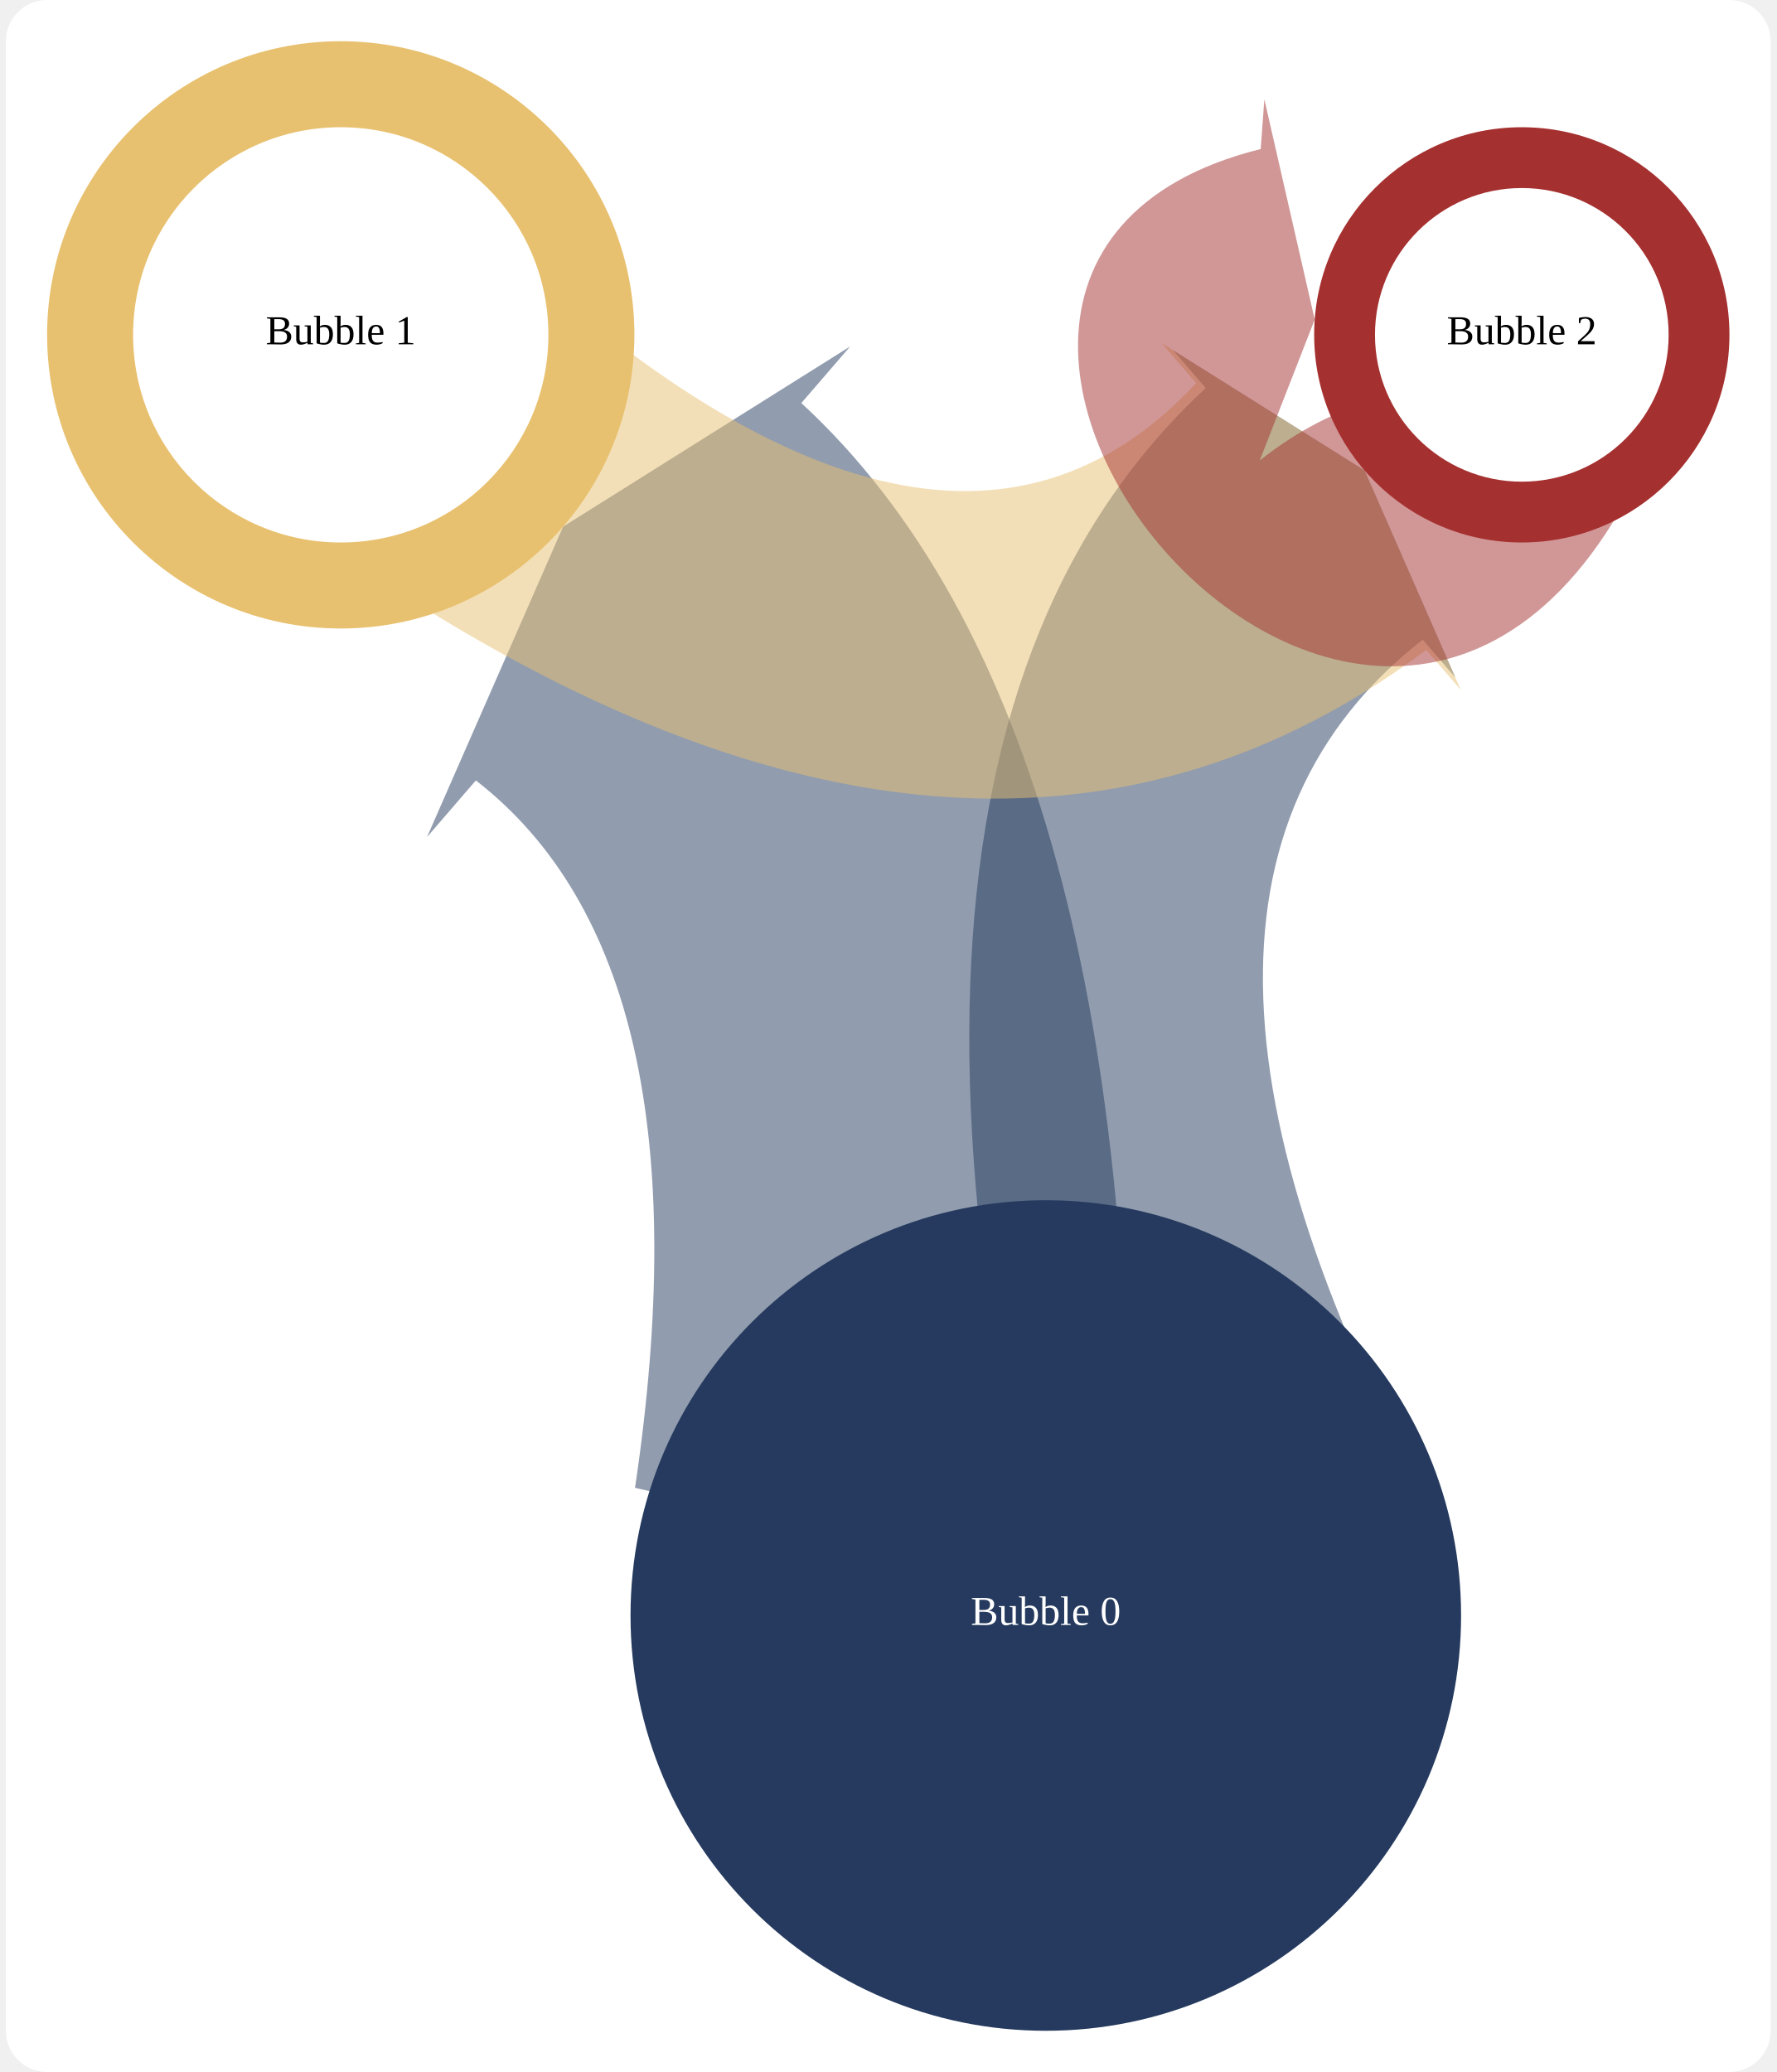
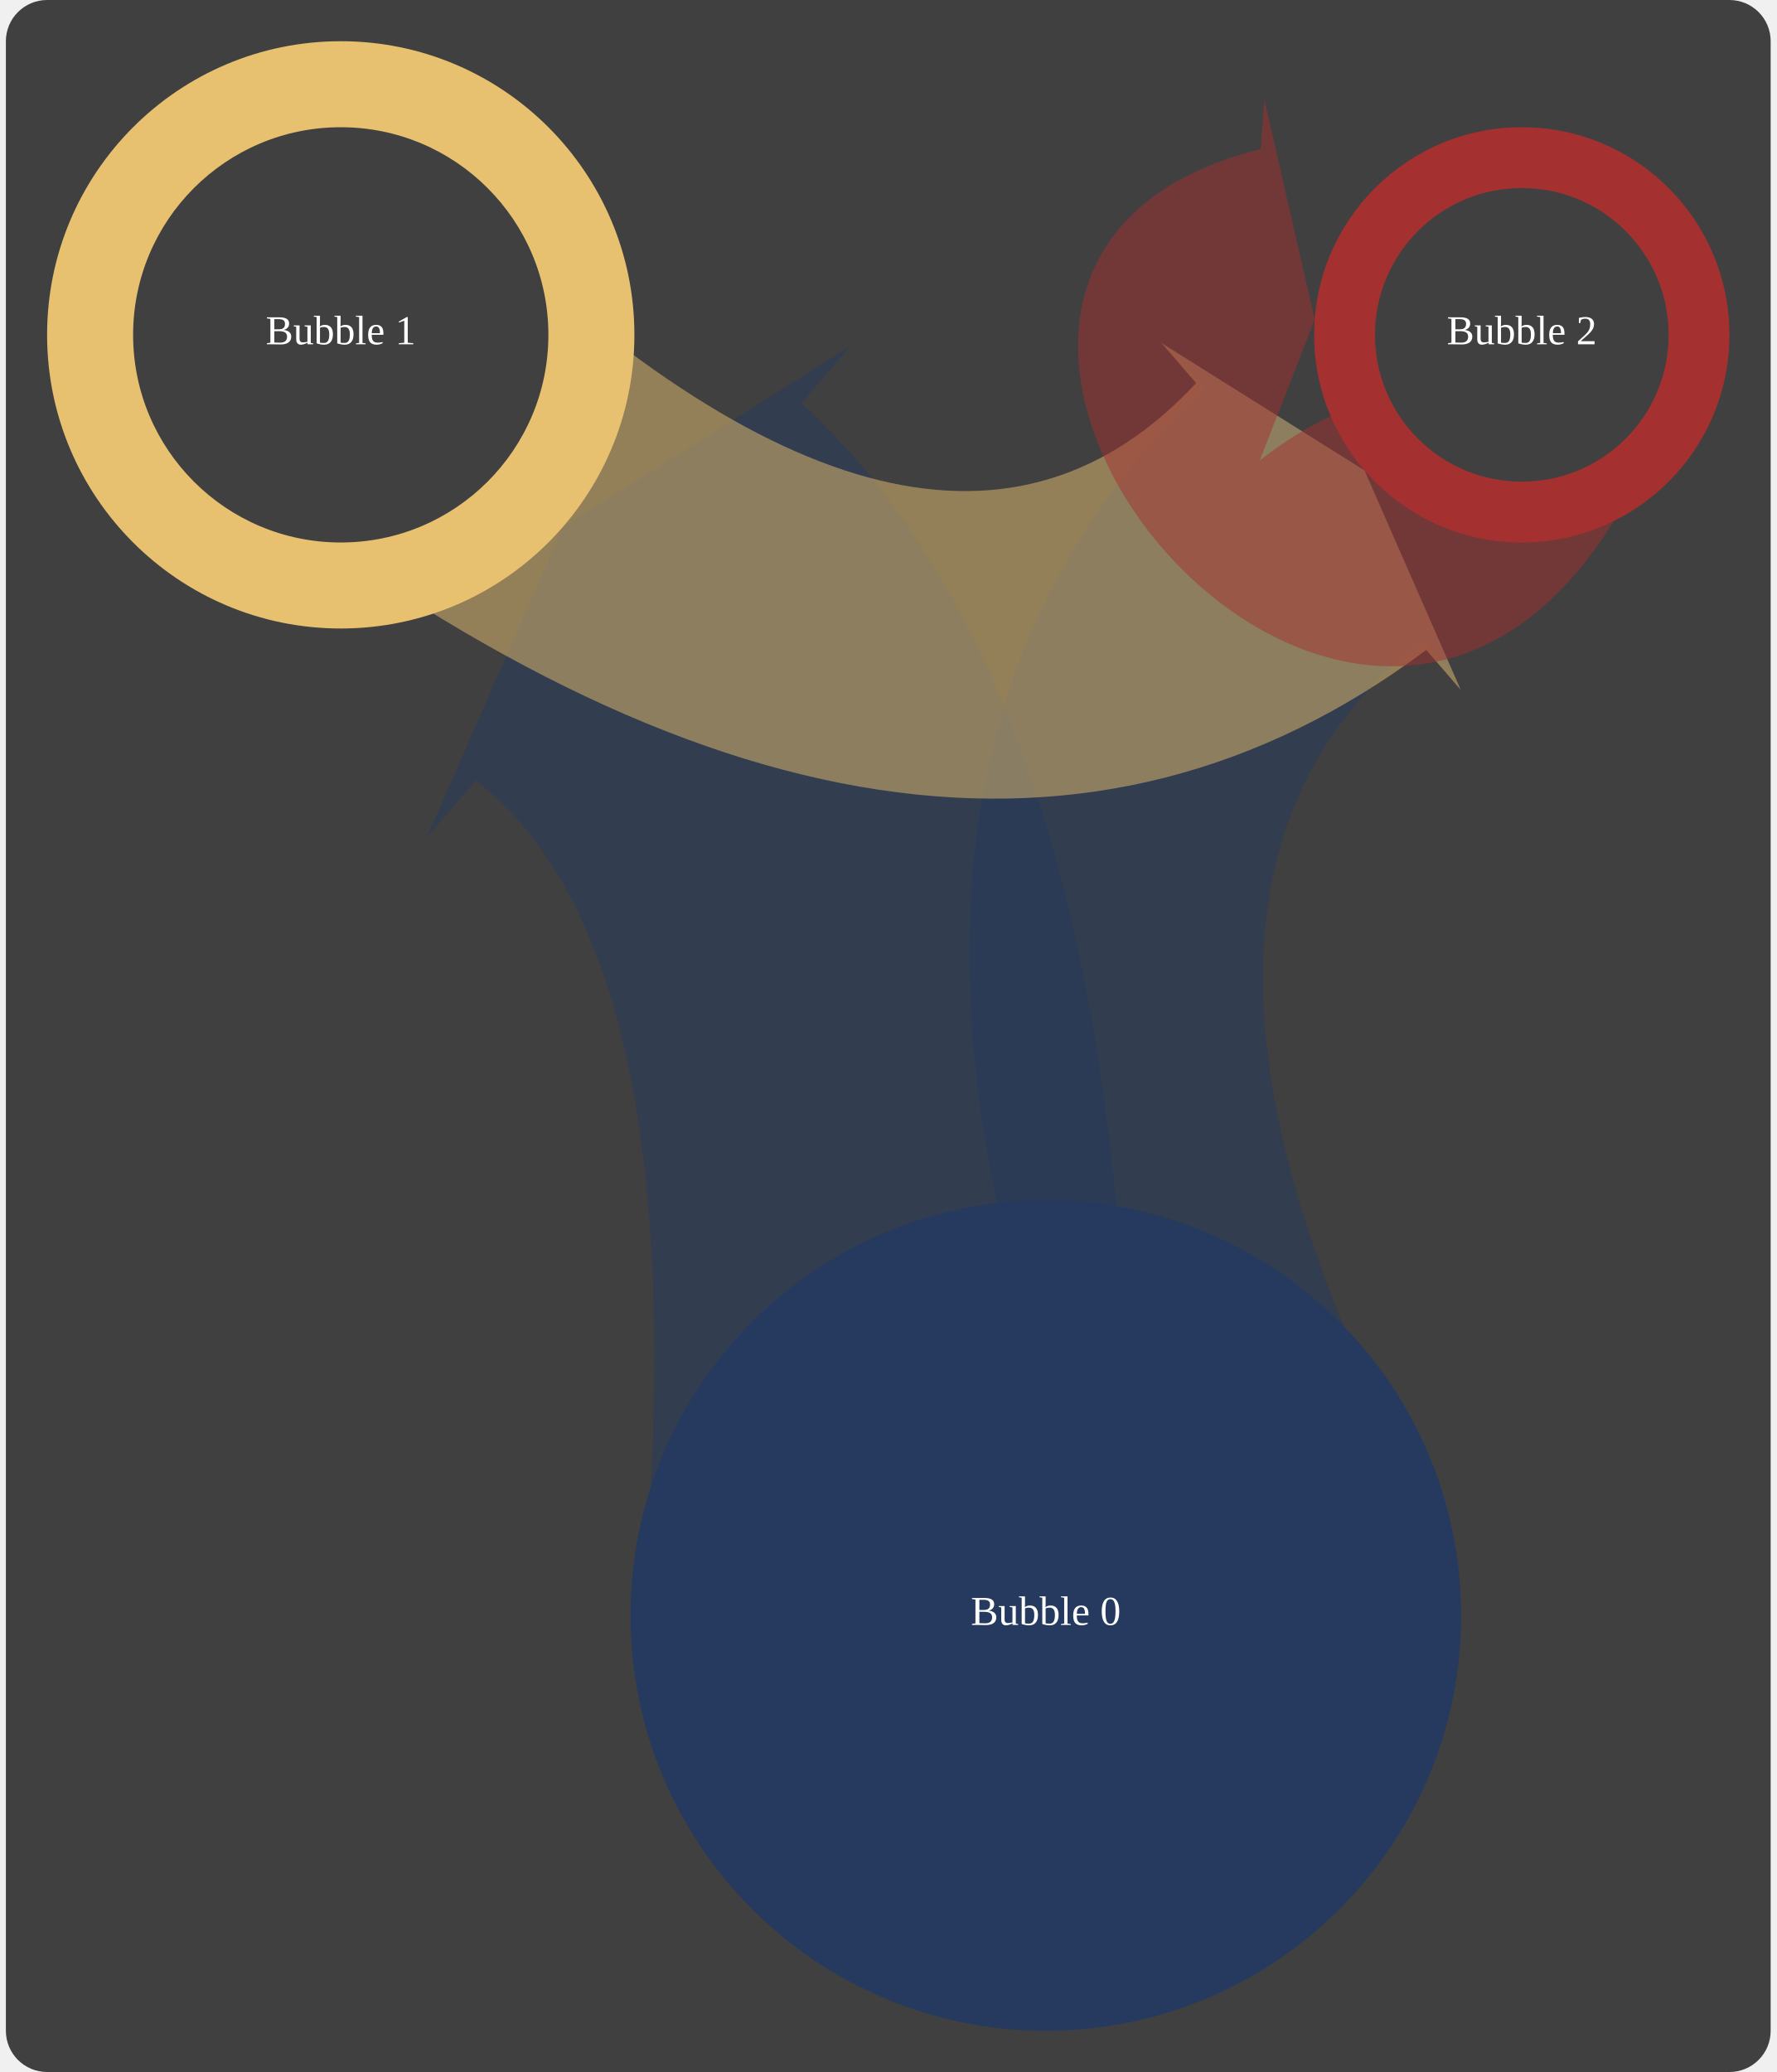
<svg xmlns="http://www.w3.org/2000/svg" width="448.125" height="522.669" viewBox="75.505 95.205 428.125 502.669">
-   <rect x="75.505" y="95.205" width="428.125" height="502.669" rx="10" ry="10" fill="#ffffff" />
-   <path d="M 347.714,484.17 Q352.953,270.848 268.476,192.987 L280.32,179.255 L210.687,222.969 L177.674,298.266 L189.517,284.534Q247.047,329.152 228.131,456.146 z" fill="rgba(37, 58, 94, 0.5)" />
-   <path d="M 427.436,472.333 Q337.773,314.039 419.226,250.385 L427.122,259.54 L405.113,209.341 L358.691,180.199 L366.587,189.353Q262.227,285.961 347.714,552.839 z" fill="rgba(37, 58, 94, 0.5)" />
+   <rect x="75.505" y="95.205" width="428.125" height="502.669" rx="10" ry="10" fill="#404040" />
+   <path d="M 347.714,484.17 Q352.953,270.848 268.476,192.987 L280.32,179.255 L210.687,222.969 L177.674,298.266 L189.517,284.534Q247.047,329.152 228.131,501.925 z" fill="rgba(37, 58, 94, 0.5)" />
+   <path d="M 427.436,472.333 Q337.773,314.039 419.226,250.385 L427.122,259.54 L405.113,209.341 L358.691,180.199 L366.587,189.353Q262.227,285.961 347.714,484.17 z" fill="rgba(37, 58, 94, 0.5)" />
  <path d="M 128.826,208.809 Q300.0,342.742 420.082,252.875 L428.457,262.585 L405.113,209.341 L355.875,178.431 L364.25,188.141Q300.0,257.258 184.658,144.075 z" fill="rgba(232, 193, 112, 0.5)" />
  <path d="M 483.446,179.409 C429.328,365.109 254.591,162.512 379.914,131.358 L380.804,119.301 L393.022,172.733 L373.089,223.791 L373.979,211.735 C415.345,174.381 441.197,204.355 403.069,173.475 z" fill="rgba(165, 48, 48, 0.5)" />
  <circle cx="327.784" cy="487.129" r="100.745" fill="#253a5e" />
  <circle cx="156.742" cy="176.442" r="71.237" fill="#e8c170" />
-   <circle cx="156.742" cy="176.442" r="50.372" fill="#ffffff" />
+   <circle cx="156.742" cy="176.442" r="50.372" fill="#404040" />
  <circle cx="443.258" cy="176.442" r="50.372" fill="#a53030" />
-   <circle cx="443.258" cy="176.442" r="35.619" fill="#ffffff" />
+   <circle cx="443.258" cy="176.442" r="35.619" fill="#404040" />
  <text x="327.784" y="487.129" text-anchor="middle" dominant-baseline="middle" fill="white" font-size="10">Bubble 0</text>
-   <text x="156.742" y="176.442" text-anchor="middle" dominant-baseline="middle" fill="black" font-size="10">Bubble 1</text>
-   <text x="443.258" y="176.442" text-anchor="middle" dominant-baseline="middle" fill="black" font-size="10">Bubble 2</text>
+   <text x="156.742" y="176.442" text-anchor="middle" dominant-baseline="middle" fill="white" font-size="10">Bubble 1</text>
+   <text x="443.258" y="176.442" text-anchor="middle" dominant-baseline="middle" fill="white" font-size="10">Bubble 2</text>
</svg>
